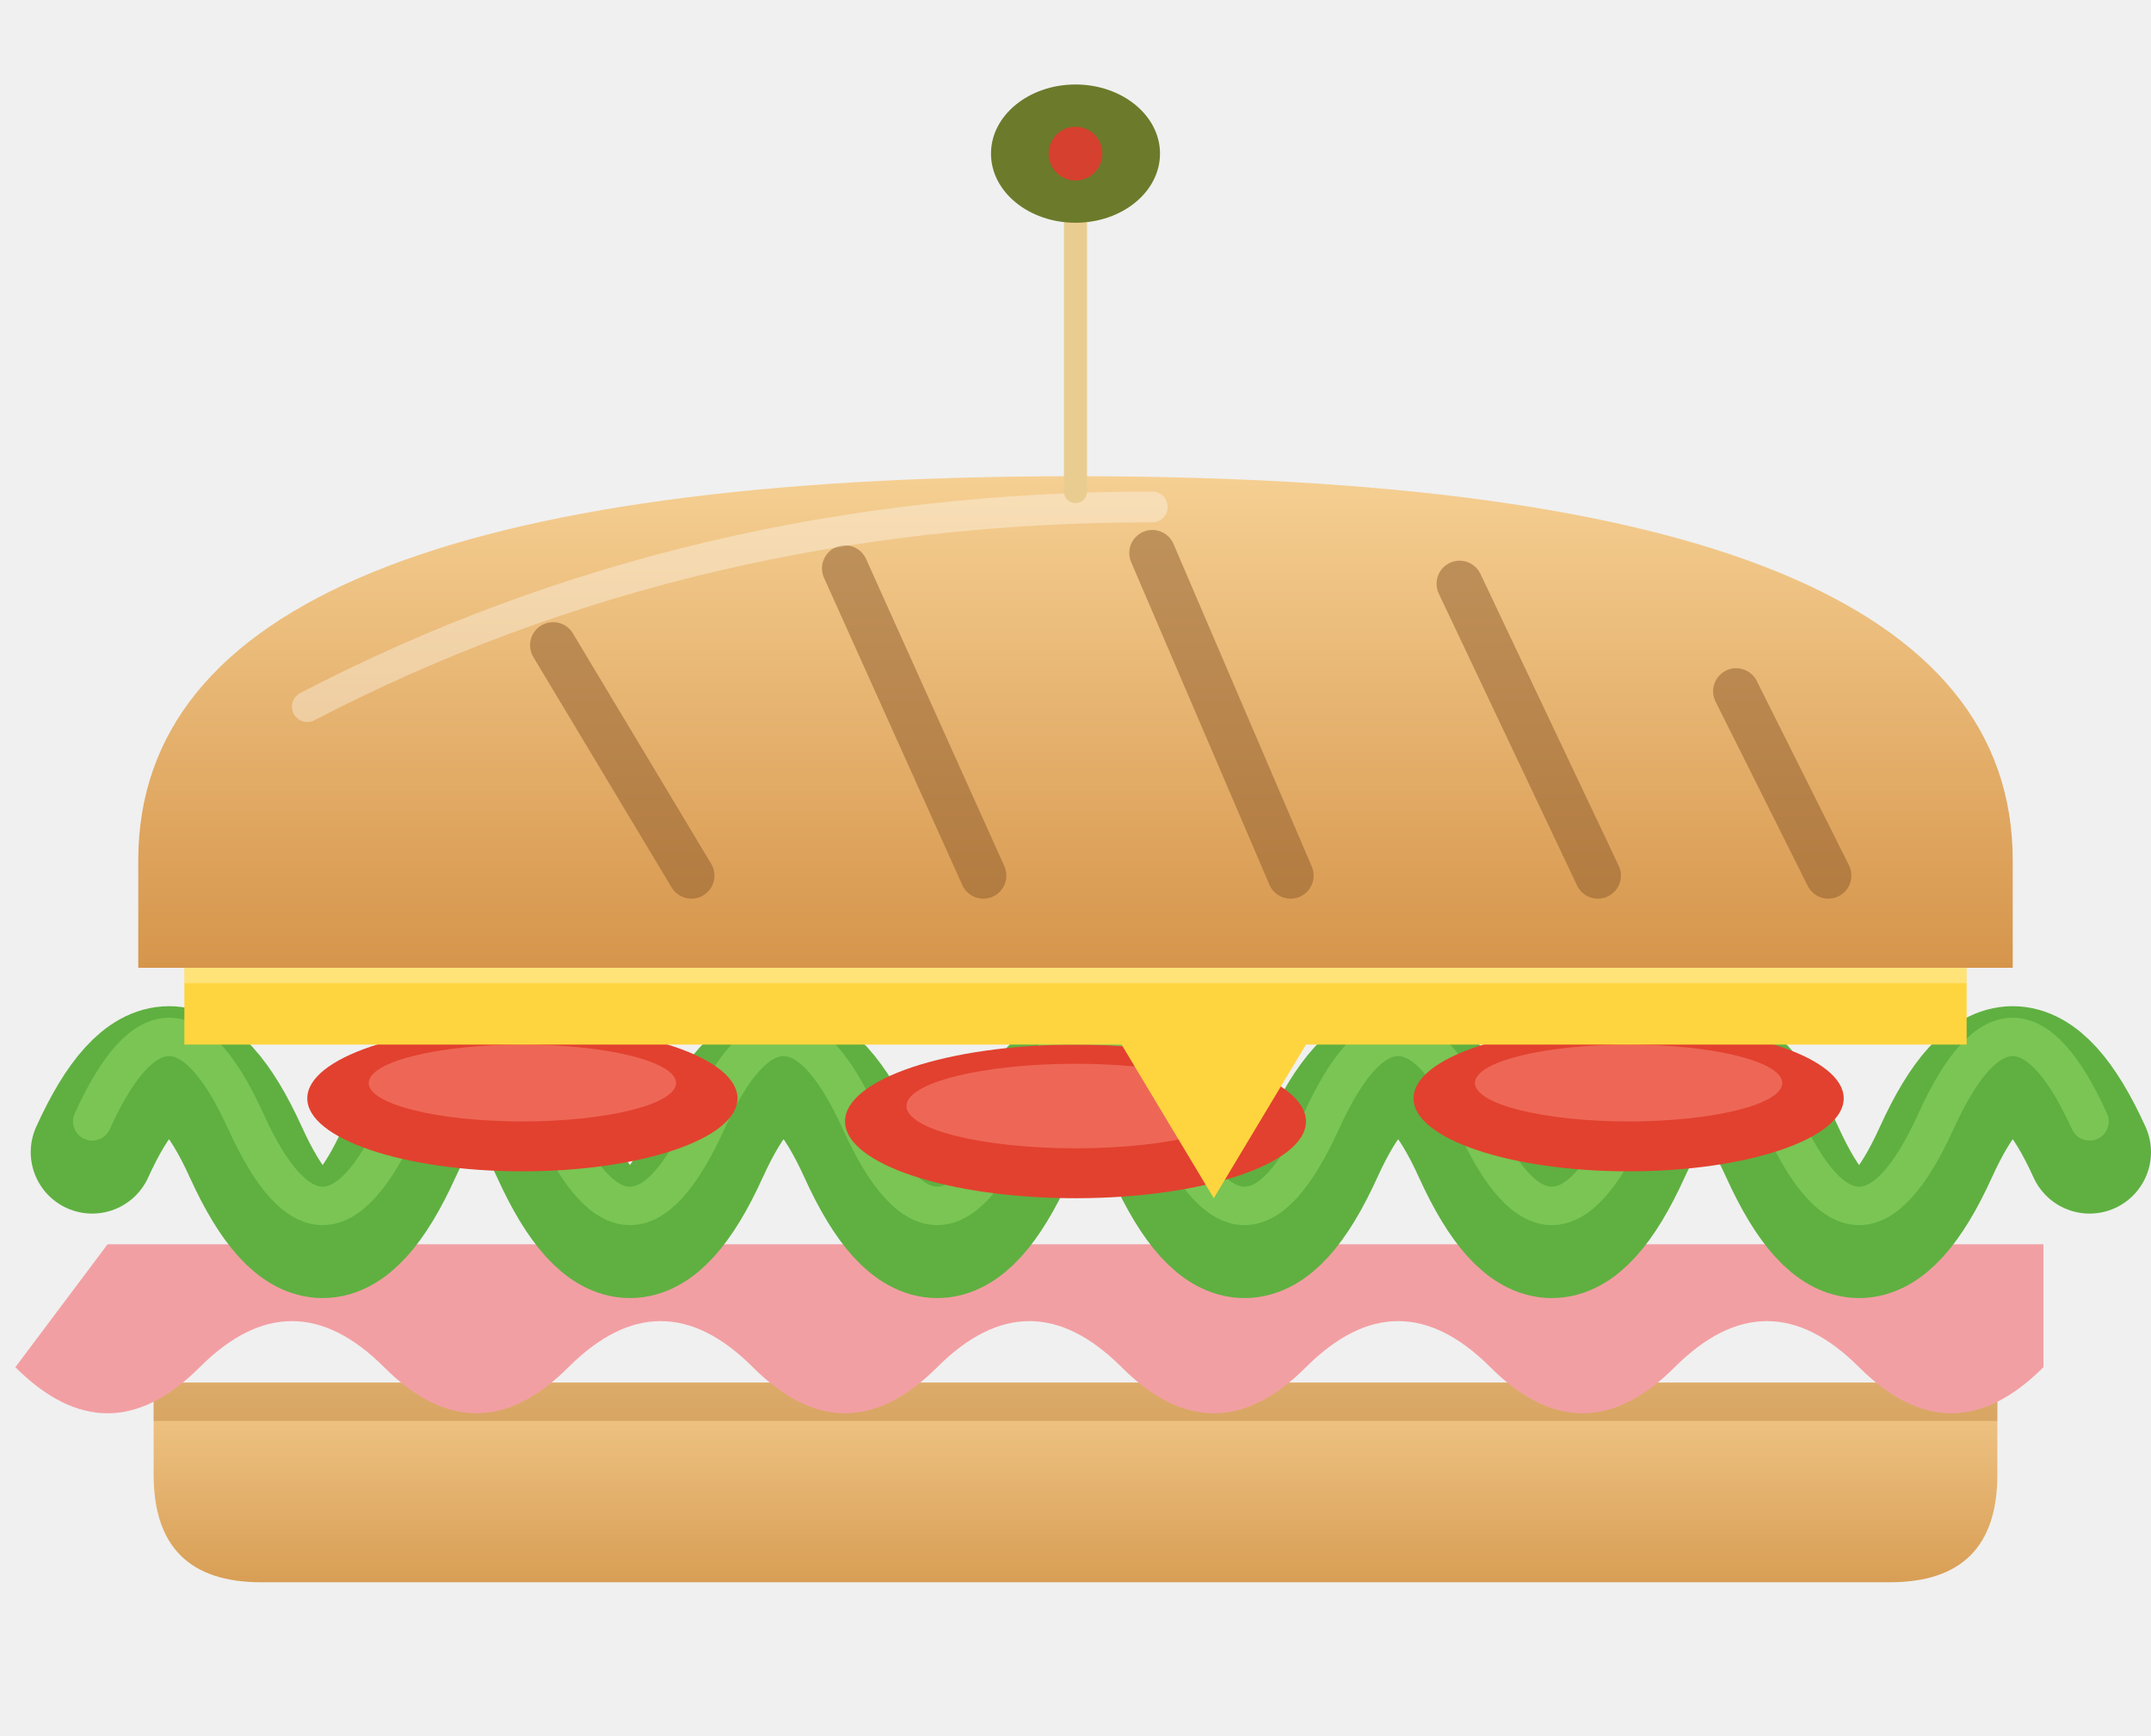
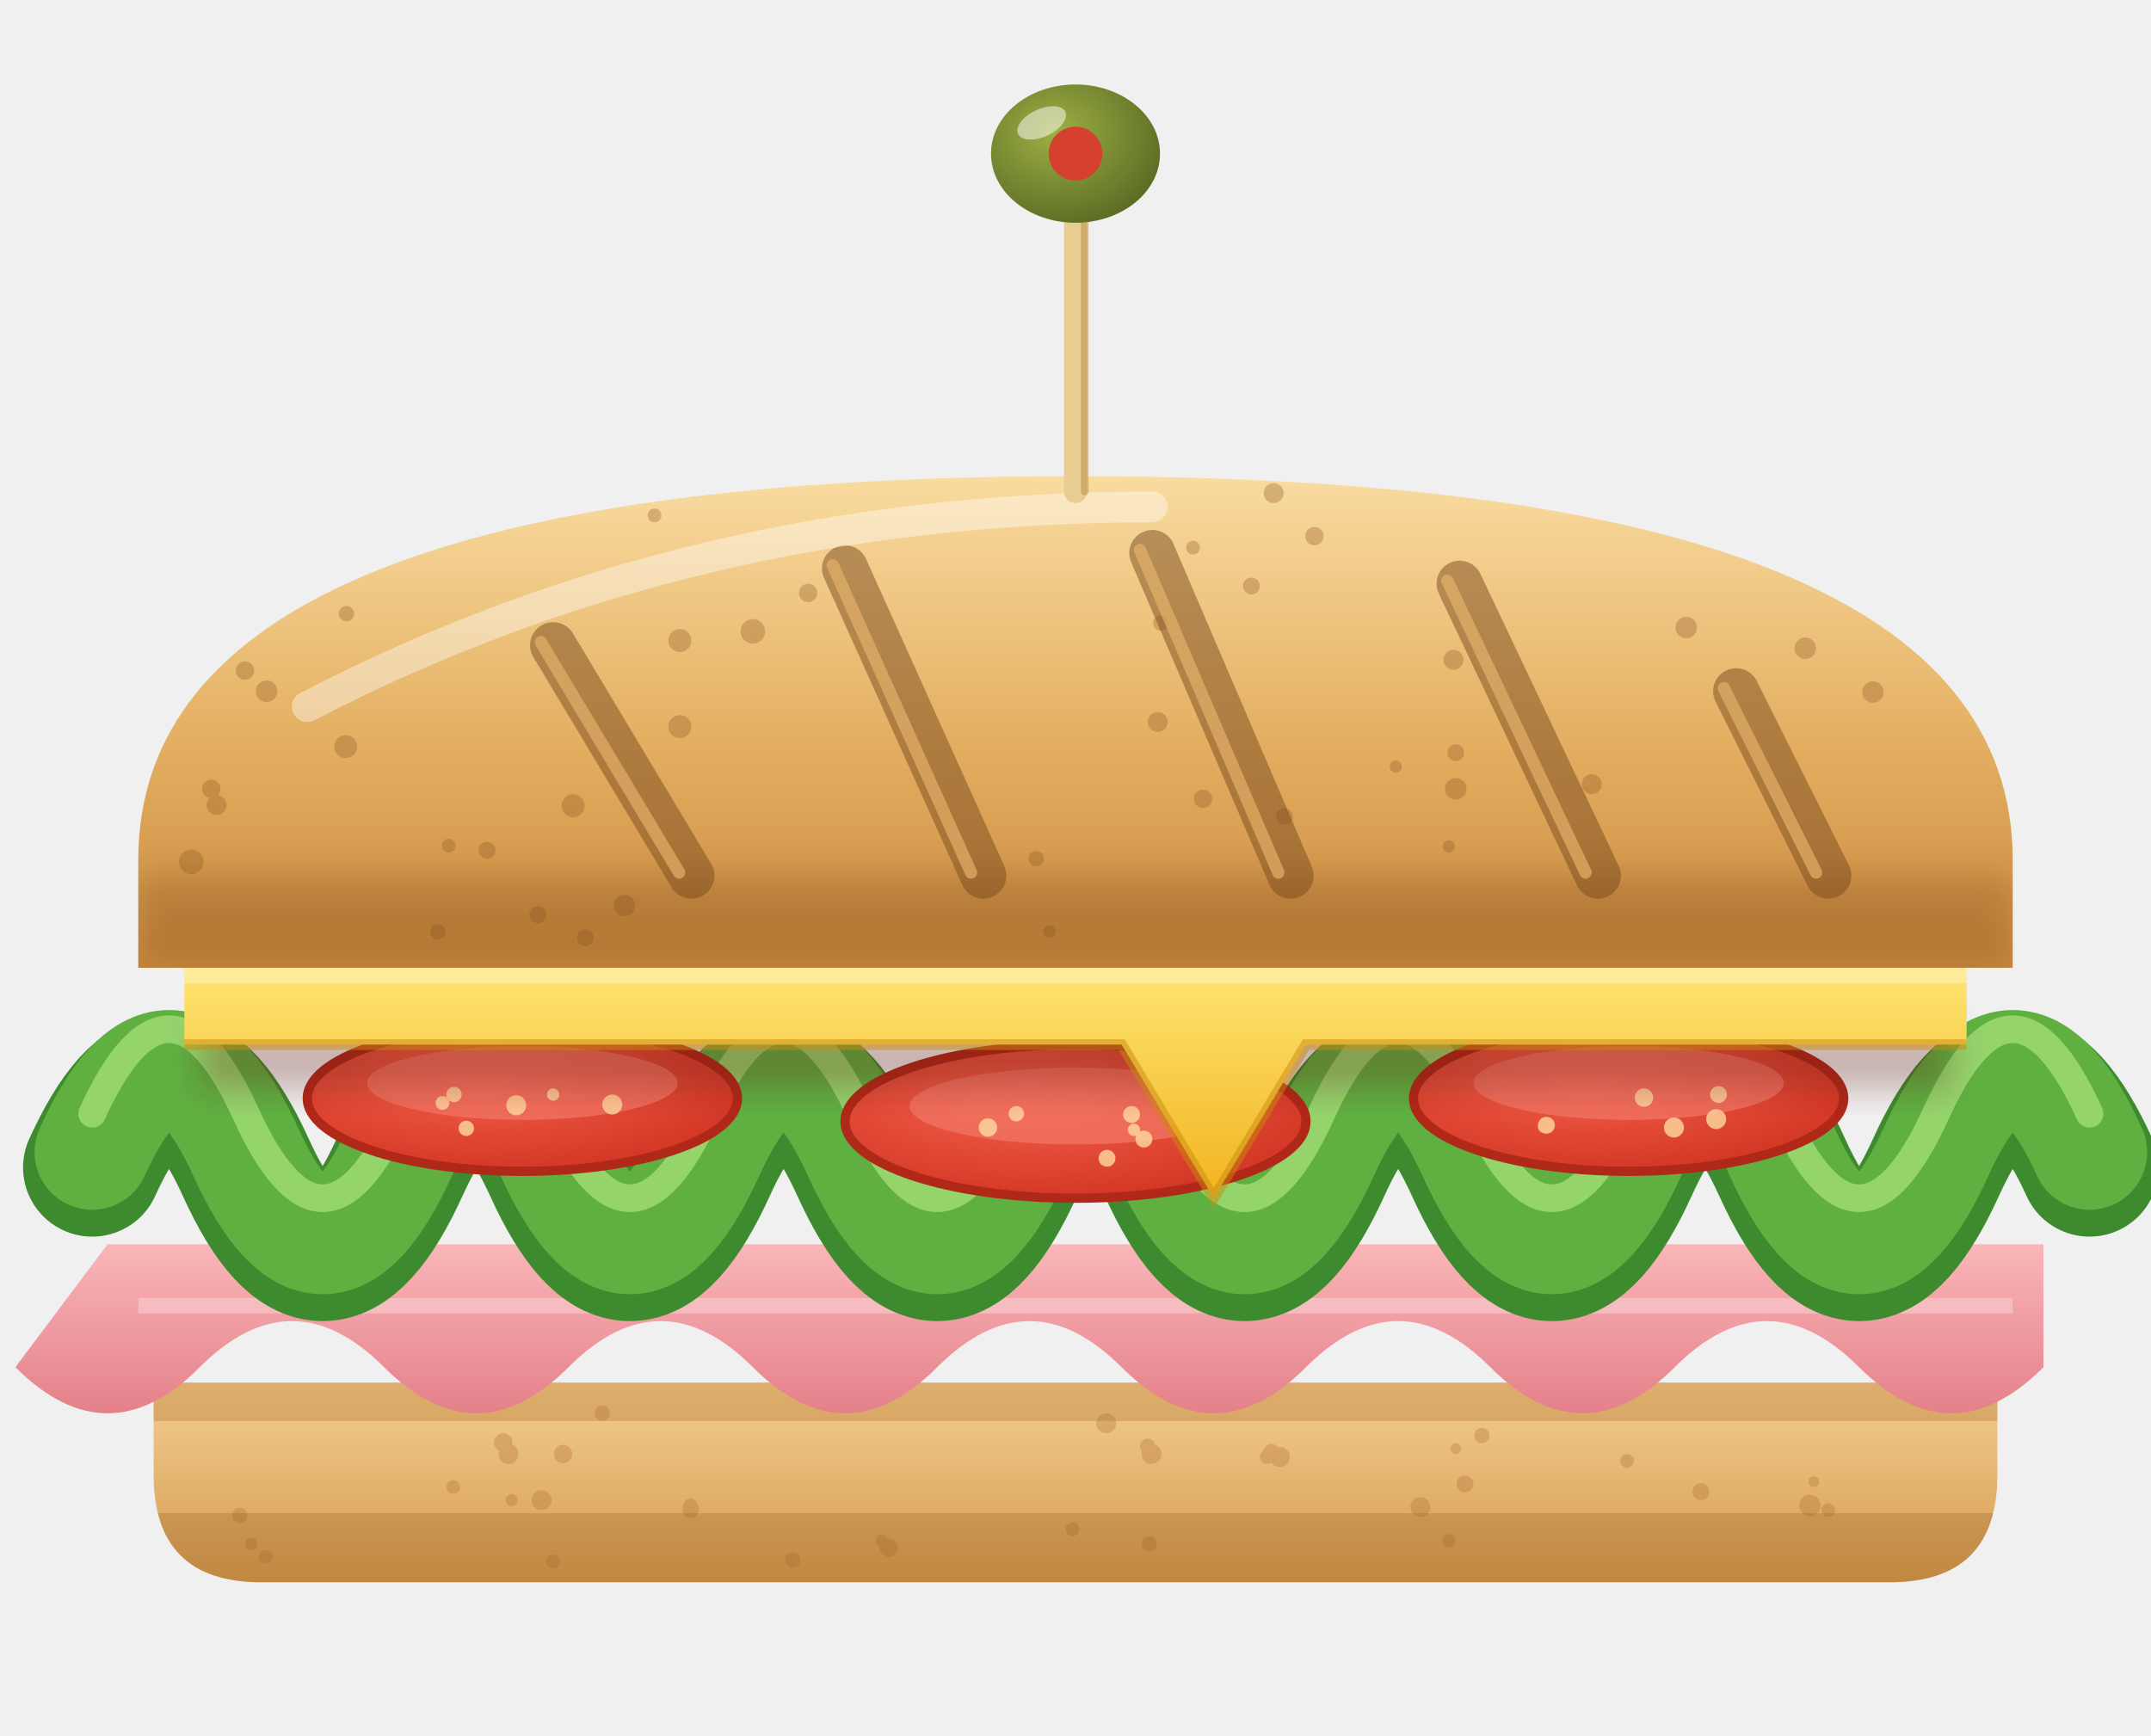
<svg xmlns="http://www.w3.org/2000/svg" viewBox="0 0 280 226" width="280" height="226" role="img" aria-label="Toasted club sandwich">
  <defs>
    <linearGradient id="sw-bread" x1="0" y1="0" x2="0" y2="1">
-       <stop offset="0" stop-color="#F2C98B" />
-       <stop offset="1" stop-color="#D89E55" />
+       <stop offset="0" stop-color="#F4CE92" />
+       <stop offset="1" stop-color="#D39A4E" />
    </linearGradient>
    <linearGradient id="sw-top" x1="0" y1="0" x2="0" y2="1">
-       <stop offset="0" stop-color="#F5CF92" />
-       <stop offset="1" stop-color="#D6954B" />
+       <stop offset="0" stop-color="#F9DBA0" />
+       <stop offset="0.55" stop-color="#E3AE60" />
+       <stop offset="1" stop-color="#C98A3E" />
    </linearGradient>
+     <linearGradient id="sw-ham" x1="0" y1="0" x2="0" y2="1">
+       <stop offset="0" stop-color="#F9B6B8" />
+       <stop offset="1" stop-color="#E5808A" />
+     </linearGradient>
+     <linearGradient id="sw-cheese" x1="0" y1="0" x2="0" y2="1">
+       <stop offset="0" stop-color="#FFE878" />
+       <stop offset="1" stop-color="#F2B31F" />
+     </linearGradient>
+     <radialGradient id="sw-tom" cx="0.4" cy="0.35" r="0.8">
+       <stop offset="0" stop-color="#F4624C" />
+       <stop offset="1" stop-color="#CC2E1E" />
+     </radialGradient>
+     <radialGradient id="sw-olive" cx="0.38" cy="0.35" r="0.75">
+       <stop offset="0" stop-color="#9DB043" />
+       <stop offset="1" stop-color="#566622" />
+     </radialGradient>
+     <clipPath id="sw-topclip">
+       <path d="M18 126V112Q18 62 140 62Q262 62 262 112V126Z" />
+     </clipPath>
+     <clipPath id="sw-botclip">
+       <path d="M20 180H260V192Q260 206 246 206H34Q20 206 20 192Z" />
+     </clipPath>
+     <filter id="sw-soft" x="-40%" y="-40%" width="180%" height="180%">
+       <feGaussianBlur stdDeviation="2" />
+     </filter>
  </defs>
  <path d="M20 180H260V192Q260 206 246 206H34Q20 206 20 192Z" fill="url(#sw-bread)" />
+   <g clip-path="url(#sw-botclip)">
+     <g fill="#A9692A" opacity="0.3">
+       <circle cx="221.4" cy="194.2" r="1.1" />
+       <circle cx="149.6" cy="201" r="1" />
+       <circle cx="236.1" cy="192.9" r="0.7" />
+       <circle cx="188.6" cy="200.6" r="0.9" />
+       <circle cx="103.2" cy="203.1" r="1" />
+       <circle cx="73.3" cy="189.3" r="1.2" />
+       <circle cx="211.8" cy="190.2" r="0.9" />
+       <circle cx="149.4" cy="188.3" r="1" />
+       <circle cx="59" cy="193.6" r="0.9" />
+       <circle cx="32.7" cy="201" r="0.8" />
+       <circle cx="31.2" cy="197.3" r="1" />
+       <circle cx="139.6" cy="199.1" r="0.9" />
+       <circle cx="190.7" cy="193.2" r="1.1" />
+       <circle cx="65.5" cy="187.8" r="1.2" />
+       <circle cx="149.9" cy="189.3" r="1.3" />
+       <circle cx="189.5" cy="188.6" r="0.7" />
+       <circle cx="78.4" cy="184" r="1" />
+       <circle cx="66.6" cy="195.3" r="0.8" />
+       <circle cx="115.7" cy="201.5" r="1.2" />
+       <circle cx="114.8" cy="200.6" r="0.8" />
+       <circle cx="70.5" cy="195.3" r="1.3" />
+       <circle cx="235.6" cy="196" r="1.4" />
+       <circle cx="89.9" cy="196" r="0.9" />
+       <circle cx="164.9" cy="189.7" r="0.9" />
+       <circle cx="238" cy="196.6" r="0.9" />
+       <circle cx="72" cy="203.3" r="0.9" />
+       <circle cx="192.9" cy="186.9" r="1" />
+       <circle cx="166.6" cy="189.7" r="1.3" />
+       <circle cx="184.9" cy="196.2" r="1.3" />
+       <circle cx="34.6" cy="202.7" r="0.9" />
+       <circle cx="144" cy="185.3" r="1.3" />
+       <circle cx="165.5" cy="189.1" r="1.1" />
+       <circle cx="89.9" cy="196.5" r="1.1" />
+       <circle cx="66.2" cy="189.3" r="1.3" />
+     </g>
+     <rect x="20" y="197" width="240" height="10" fill="#8C531C" opacity="0.25" />
+   </g>
  <path d="M20 180H260V185H20Z" fill="#B3732B" opacity="0.35" />
-   <path d="M14 162H266V178q-12 12-24 0t-24 0t-24 0t-24 0t-24 0t-24 0t-24 0t-24 0t-24 0t-24 0t-24 0Z" fill="#F29FA3" />
-   <path d="M12 150q10 -22 20 0t20 0t20 0t20 0t20 0t20 0t20 0t20 0t20 0t20 0t20 0t20 0t20 0" fill="none" stroke="#5FB041" stroke-width="16" stroke-linecap="round" stroke-linejoin="round" />
-   <path d="M12 146q10 -22 20 0t20 0t20 0t20 0t20 0t20 0t20 0t20 0t20 0t20 0t20 0t20 0t20 0" fill="none" stroke="#86CF5B" stroke-width="5" stroke-linecap="round" stroke-linejoin="round" opacity="0.7" />
-   <ellipse cx="68" cy="143" rx="28" ry="9.5" fill="#E2412F" />
-   <ellipse cx="140" cy="146" rx="30" ry="10" fill="#E2412F" />
-   <ellipse cx="212" cy="143" rx="28" ry="9.5" fill="#E2412F" />
-   <ellipse cx="68" cy="141" rx="20" ry="5" fill="#F47866" opacity="0.7" />
-   <ellipse cx="140" cy="144" rx="22" ry="5.5" fill="#F47866" opacity="0.7" />
-   <ellipse cx="212" cy="141" rx="20" ry="5" fill="#F47866" opacity="0.7" />
-   <path d="M24 124H256V136H170L158 156L146 136H24Z" fill="#FFD53F" />
+   <path d="M14 162H266V178q-12 12-24 0t-24 0t-24 0t-24 0t-24 0t-24 0t-24 0t-24 0t-24 0t-24 0t-24 0Z" fill="url(#sw-ham)" />
+   <path d="M18 170H262" stroke="#fff" stroke-width="2" opacity="0.28" />
+   <path d="M12 152q10 -22 20 0t20 0t20 0t20 0t20 0t20 0t20 0t20 0t20 0t20 0t20 0t20 0t20 0" fill="none" stroke="#3E8A2E" stroke-width="18" stroke-linecap="round" stroke-linejoin="round" />
+   <path d="M12 150q10 -22 20 0t20 0t20 0t20 0t20 0t20 0t20 0t20 0t20 0t20 0t20 0t20 0t20 0" fill="none" stroke="#5FB041" stroke-width="15" stroke-linecap="round" stroke-linejoin="round" />
+   <path d="M12 145q10 -22 20 0t20 0t20 0t20 0t20 0t20 0t20 0t20 0t20 0t20 0t20 0t20 0t20 0" fill="none" stroke="#A5E07A" stroke-width="3.6" stroke-linecap="round" stroke-linejoin="round" opacity="0.75" />
+   <ellipse cx="68" cy="143" rx="28" ry="9.5" fill="url(#sw-tom)" stroke="#B02818" stroke-width="1.2" />
+   <ellipse cx="68" cy="141" rx="20.2" ry="4.8" fill="#F47866" opacity="0.7" />
+   <g fill="#FFD9A0" opacity="0.8">
+     <circle cx="59.1" cy="142.5" r="1" />
+     <circle cx="57.6" cy="143.6" r="0.9" />
+     <circle cx="67.2" cy="143.9" r="1.3" />
+     <circle cx="79.7" cy="143.8" r="1.3" />
+     <circle cx="72" cy="142.5" r="0.8" />
+     <circle cx="60.7" cy="146.9" r="1" />
+   </g>
+   <ellipse cx="140" cy="146" rx="30" ry="10" fill="url(#sw-tom)" stroke="#B02818" stroke-width="1.2" />
+   <ellipse cx="140" cy="144" rx="21.6" ry="5" fill="#F47866" opacity="0.7" />
+   <g fill="#FFD9A0" opacity="0.8">
+     <circle cx="132.3" cy="145" r="1" />
+     <circle cx="148.9" cy="148.3" r="1.1" />
+     <circle cx="128.6" cy="146.8" r="1.2" />
+     <circle cx="144.1" cy="150.8" r="1.1" />
+     <circle cx="147.6" cy="147.1" r="0.8" />
+     <circle cx="147.3" cy="145.1" r="1.1" />
+   </g>
+   <ellipse cx="212" cy="143" rx="28" ry="9.5" fill="url(#sw-tom)" stroke="#B02818" stroke-width="1.2" />
+   <ellipse cx="212" cy="141" rx="20.2" ry="4.8" fill="#F47866" opacity="0.7" />
+   <g fill="#FFD9A0" opacity="0.8">
+     <circle cx="201" cy="146.7" r="0.8" />
+     <circle cx="223.7" cy="142.5" r="1.1" />
+     <circle cx="201.3" cy="146.5" r="1.1" />
+     <circle cx="223.4" cy="145.7" r="1.3" />
+     <circle cx="217.9" cy="146.8" r="1.3" />
+     <circle cx="214" cy="142.9" r="1.2" />
+   </g>
+   <rect x="26" y="134" width="228" height="8" fill="#5B1209" opacity="0.28" filter="url(#sw-soft)" />
+   <path d="M24 124H256V136H170L158 156L146 136H24Z" fill="url(#sw-cheese)" />
  <path d="M24 124H256V128H24Z" fill="#fff" opacity="0.3" />
+   <path d="M24 136H146L158 156L170 136H256" fill="none" stroke="#C98A0E" stroke-width="1.4" opacity="0.5" />
  <path d="M18 126V112Q18 62 140 62Q262 62 262 112V126Z" fill="url(#sw-top)" />
-   <g stroke="#8B5A2B" stroke-width="6" stroke-linecap="round" opacity="0.5">
-     <path d="M72 84 90 114" />
-     <path d="M110 74 128 114" />
-     <path d="M150 72 168 114" />
-     <path d="M190 76 208 114" />
-     <path d="M226 90 238 114" />
+   <g clip-path="url(#sw-topclip)">
+     <g fill="#8A5522" opacity="0.32">
+       <circle cx="171.1" cy="69.8" r="1.2" />
+       <circle cx="150.7" cy="94" r="1.3" />
+       <circle cx="181.7" cy="99.8" r="0.8" />
+       <circle cx="155.3" cy="71.3" r="0.9" />
+       <circle cx="105.2" cy="77.2" r="1.2" />
+       <circle cx="134.9" cy="111.8" r="1" />
+       <circle cx="189.5" cy="102.7" r="1.4" />
+       <circle cx="45" cy="97.2" r="1.5" />
+       <circle cx="207.2" cy="102.1" r="1.3" />
+       <circle cx="24.9" cy="112.2" r="1.6" />
+       <circle cx="73.8" cy="65.9" r="1.1" />
+       <circle cx="54" cy="64.7" r="1.1" />
+       <circle cx="162.9" cy="76.3" r="1.1" />
+       <circle cx="156.6" cy="104" r="1.2" />
+       <circle cx="45.1" cy="79.9" r="1" />
+       <circle cx="235" cy="84.4" r="1.4" />
+       <circle cx="88.5" cy="83.4" r="1.5" />
+       <circle cx="27.5" cy="102.7" r="1.2" />
+       <circle cx="88.5" cy="94.6" r="1.5" />
+       <circle cx="243.8" cy="90.1" r="1.4" />
+       <circle cx="71.2" cy="66.3" r="0.9" />
+       <circle cx="28.2" cy="104.8" r="1.3" />
+       <circle cx="57" cy="121.3" r="1" />
+       <circle cx="76.2" cy="122.1" r="1.1" />
+       <circle cx="189.5" cy="98" r="1.1" />
+       <circle cx="165.8" cy="64.2" r="1.3" />
+       <circle cx="98" cy="82.2" r="1.6" />
+       <circle cx="70" cy="119.1" r="1.1" />
+       <circle cx="44.1" cy="66.9" r="1.6" />
+       <circle cx="31.9" cy="87.3" r="1.2" />
+       <circle cx="189.2" cy="85.9" r="1.3" />
+       <circle cx="234.4" cy="72.2" r="1.4" />
+       <circle cx="188.6" cy="110.2" r="0.8" />
+       <circle cx="56.5" cy="69.4" r="1.2" />
+       <circle cx="63.4" cy="110.7" r="1.1" />
+       <circle cx="34.7" cy="90" r="1.4" />
+       <circle cx="58.4" cy="110.1" r="0.9" />
+       <circle cx="74.6" cy="104.9" r="1.5" />
+       <circle cx="85.2" cy="67.1" r="0.9" />
+       <circle cx="81.3" cy="117.9" r="1.4" />
+       <circle cx="253.6" cy="74" r="0.8" />
+       <circle cx="219.5" cy="81.7" r="1.4" />
+       <circle cx="254.6" cy="77.6" r="1.1" />
+       <circle cx="136.6" cy="121.3" r="0.8" />
+       <circle cx="151.1" cy="81.1" r="1" />
+       <circle cx="167.2" cy="106.3" r="1.1" />
+     </g>
+     <rect x="18" y="114" width="244" height="12" fill="#7A4318" opacity="0.28" filter="url(#sw-soft)" />
  </g>
-   <path d="M40 92Q90 66 150 66" fill="none" stroke="#fff" stroke-width="4" stroke-linecap="round" opacity="0.35" />
+   <g fill="none" stroke-linecap="round">
+     <g stroke="#7A4A1E" stroke-width="6" opacity="0.5">
+       <path d="M72 84 90 114" />
+       <path d="M110 74 128 114" />
+       <path d="M150 72 168 114" />
+       <path d="M190 76 208 114" />
+       <path d="M226 90 238 114" />
+     </g>
+     <g stroke="#E2B06A" stroke-width="1.6" opacity="0.7" transform="translate(-1.6 -0.4)">
+       <path d="M72 84 90 114" />
+       <path d="M110 74 128 114" />
+       <path d="M150 72 168 114" />
+       <path d="M190 76 208 114" />
+       <path d="M226 90 238 114" />
+     </g>
+   </g>
+   <path d="M40 92Q90 66 150 66" fill="none" stroke="#fff" stroke-width="4" stroke-linecap="round" opacity="0.4" />
  <line x1="140" y1="64" x2="140" y2="16" stroke="#E9CD90" stroke-width="3" stroke-linecap="round" />
-   <ellipse cx="140" cy="20" rx="11" ry="9" fill="#6B7B2B" />
+   <line x1="141.2" y1="64" x2="141.2" y2="18" stroke="#B88B45" stroke-width="1" stroke-linecap="round" opacity="0.5" />
+   <ellipse cx="140" cy="20" rx="11" ry="9" fill="url(#sw-olive)" />
  <circle cx="140" cy="20" r="3.5" fill="#D6402E" />
+   <ellipse cx="135.6" cy="16" rx="3.4" ry="1.8" transform="rotate(-25 135.6 16)" fill="#fff" opacity="0.5" />
</svg>
